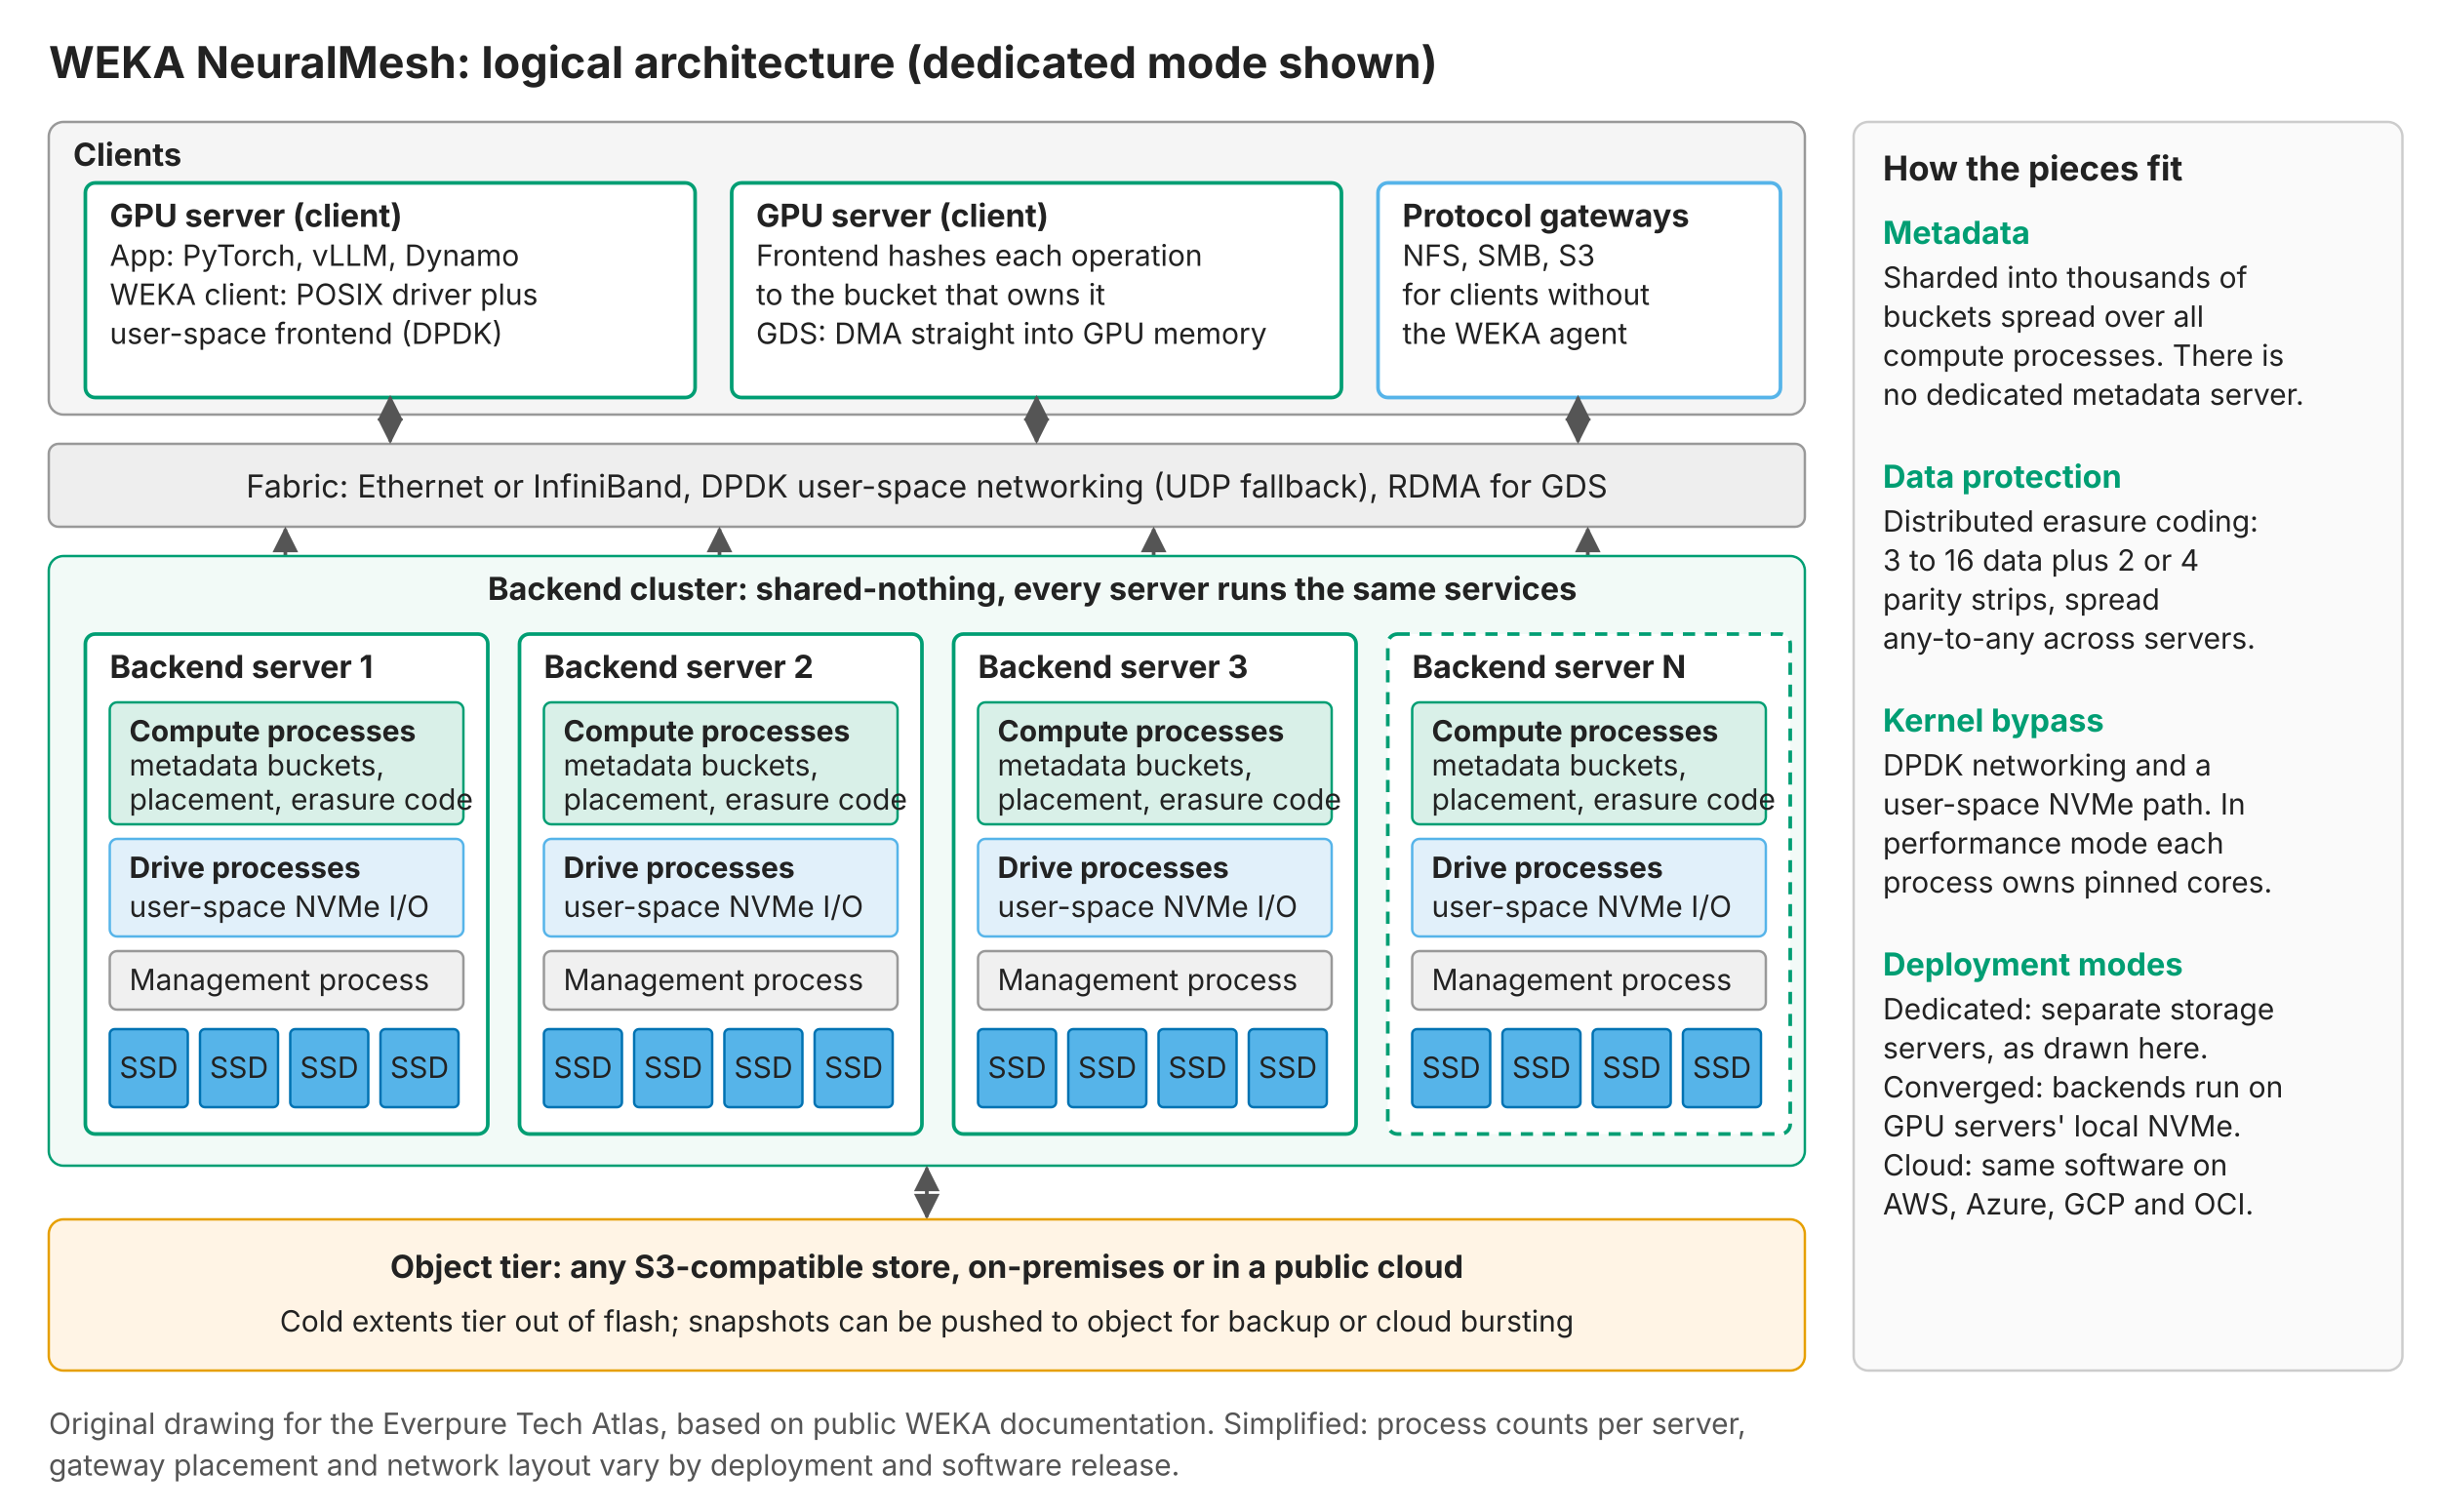
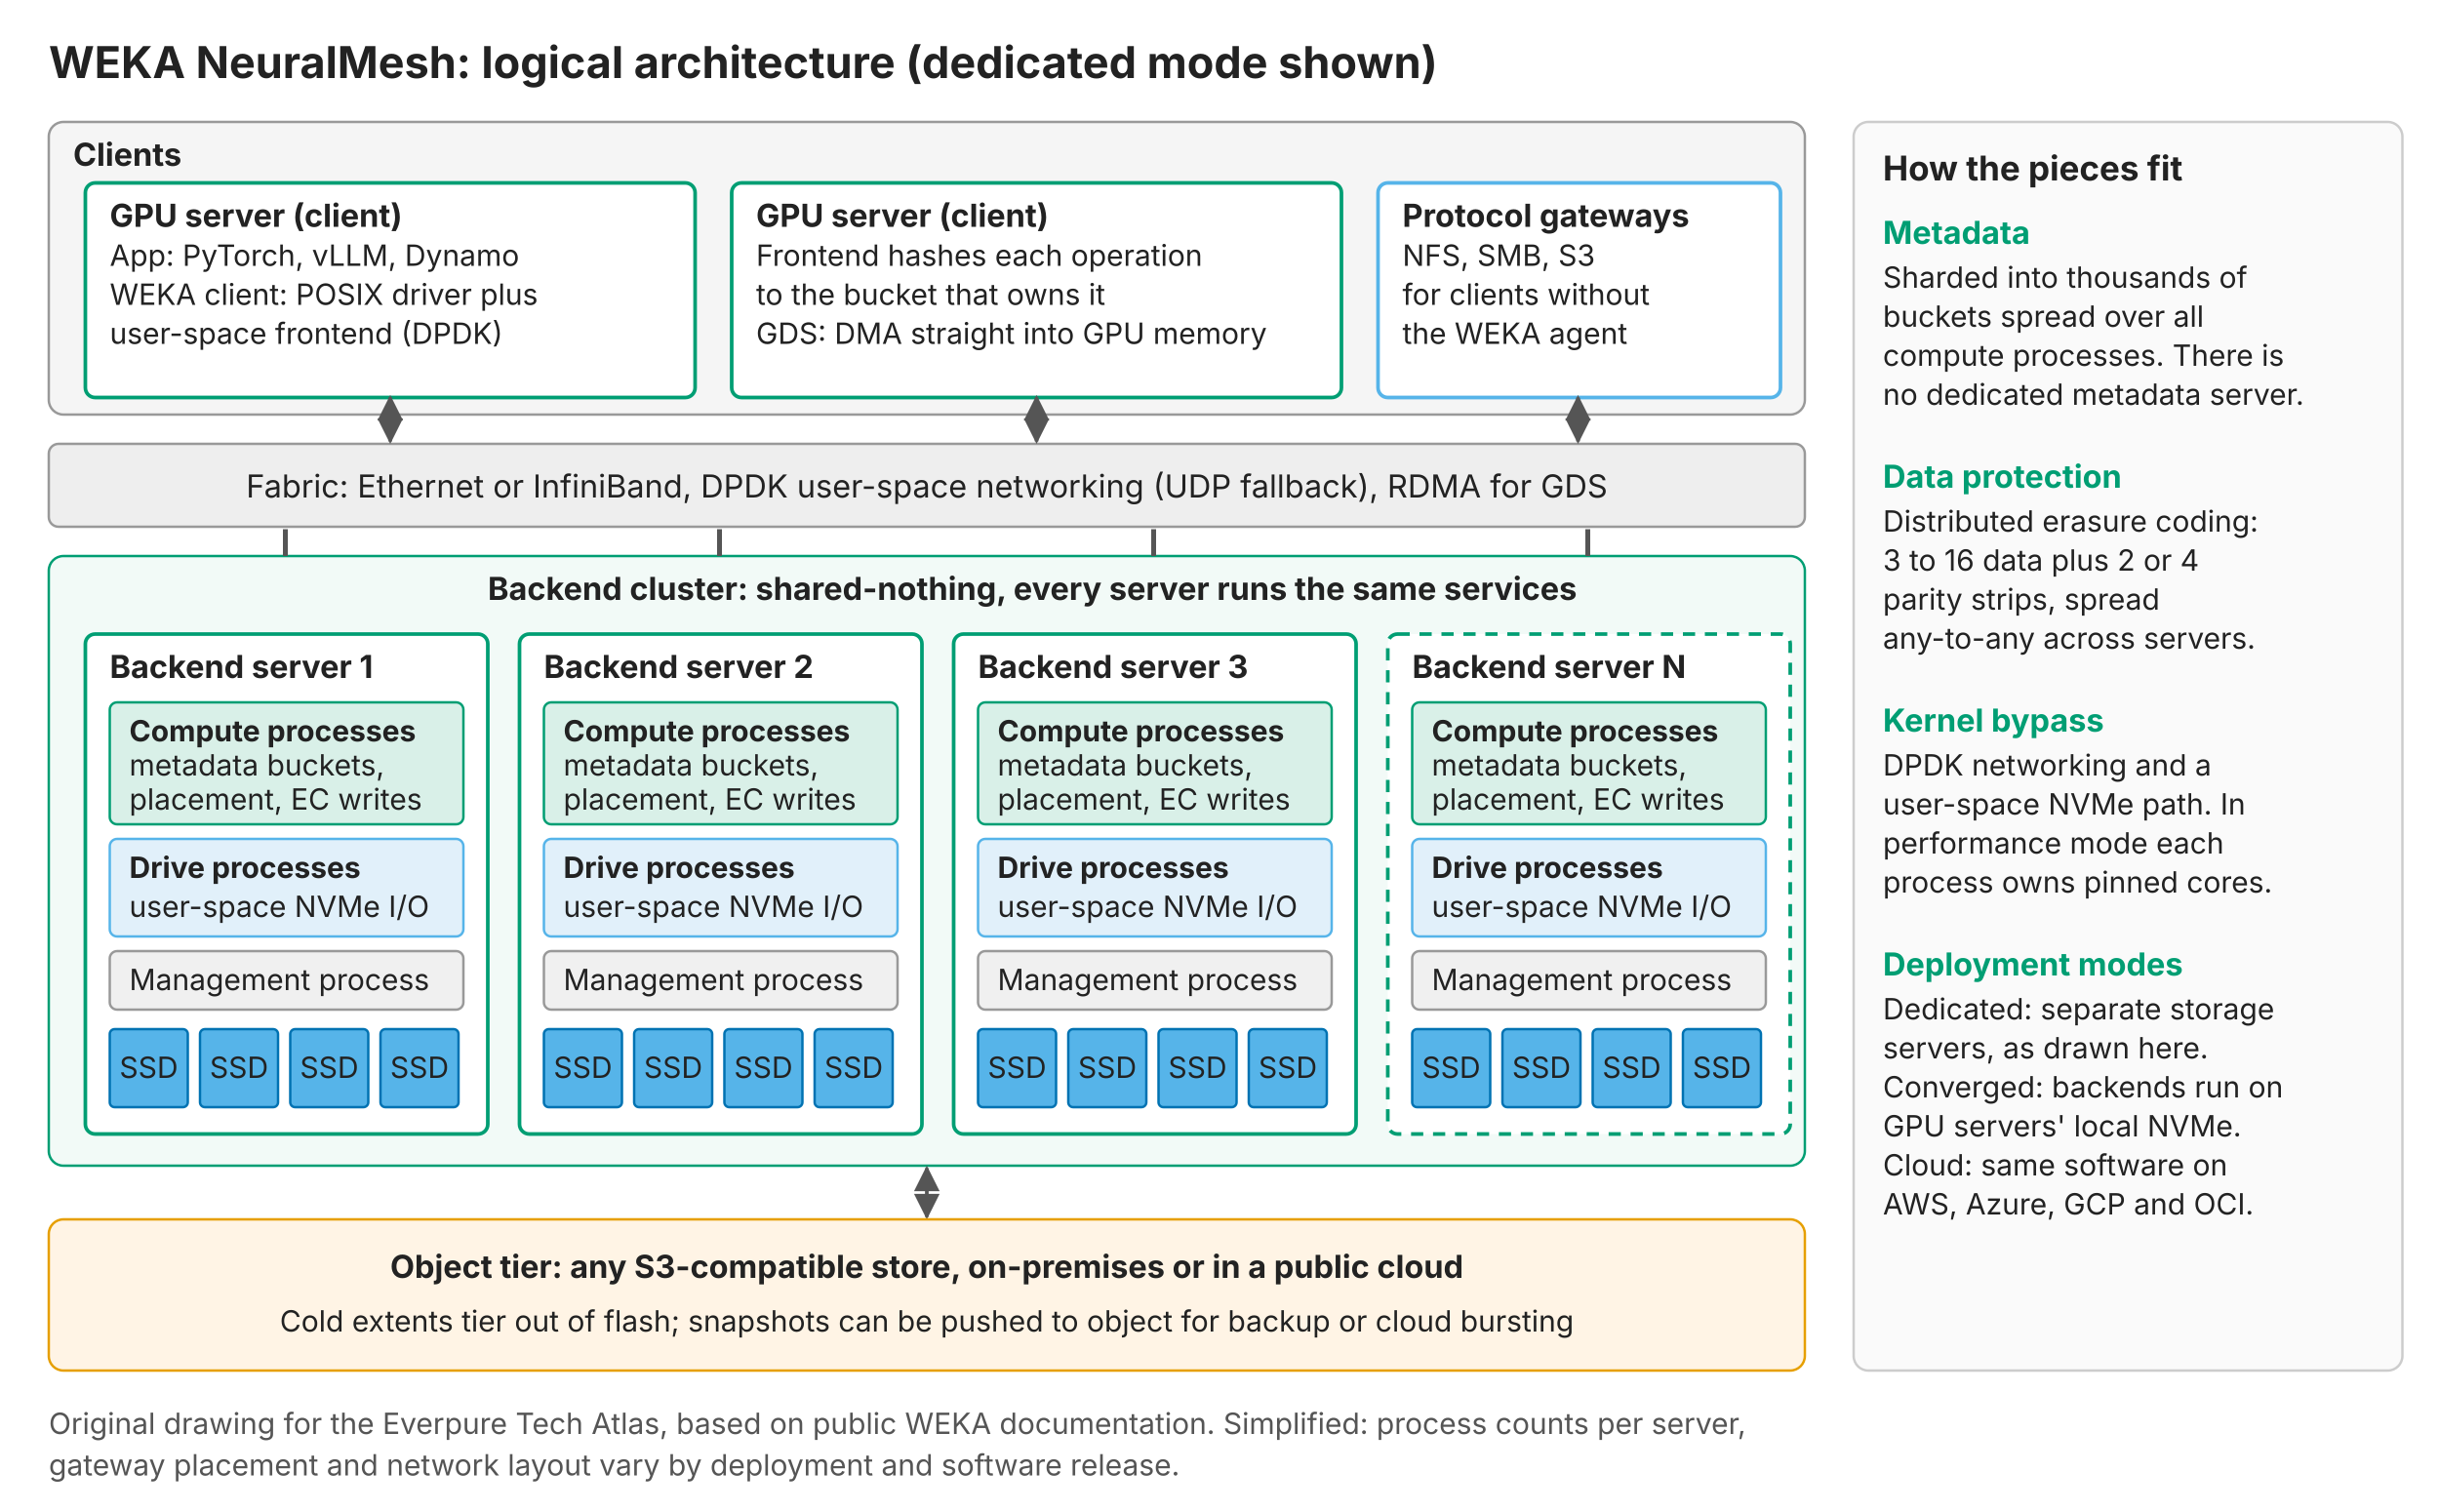
<svg xmlns="http://www.w3.org/2000/svg" viewBox="0 0 1000 620" width="1000" role="img" aria-labelledby="t d" font-family="Inter, Helvetica, Arial, sans-serif">
  <defs>
    <marker id="ar" viewBox="0 0 10 10" refX="9" refY="5" markerWidth="7" markerHeight="7" orient="auto-start-reverse">
      <path d="M0,0 L10,5 L0,10 z" fill="#555" />
    </marker>
  </defs>
  <rect x="0" y="0" width="1000" height="620" fill="#FFFFFF" />
  <text x="20" y="32" font-size="18" font-weight="bold" fill="#222">WEKA NeuralMesh: logical architecture (dedicated mode shown)</text>
  <rect x="20" y="50" width="720" height="120" rx="6" fill="#F5F5F5" stroke="#999" />
  <text x="30" y="68" font-size="13" font-weight="bold" fill="#222">Clients</text>
  <rect x="35" y="75" width="250" height="88" rx="4" fill="#FFFFFF" stroke="#009E73" stroke-width="1.5" />
  <text x="45" y="93" font-size="13" font-weight="bold" fill="#222">GPU server (client)</text>
  <text x="45" y="109" font-size="12" fill="#222">App: PyTorch, vLLM, Dynamo</text>
  <text x="45" y="125" font-size="12" fill="#222">WEKA client: POSIX driver plus</text>
  <text x="45" y="141" font-size="12" fill="#222">user-space frontend (DPDK)</text>
  <rect x="300" y="75" width="250" height="88" rx="4" fill="#FFFFFF" stroke="#009E73" stroke-width="1.5" />
  <text x="310" y="93" font-size="13" font-weight="bold" fill="#222">GPU server (client)</text>
  <text x="310" y="109" font-size="12" fill="#222">Frontend hashes each operation</text>
  <text x="310" y="125" font-size="12" fill="#222">to the bucket that owns it</text>
  <text x="310" y="141" font-size="12" fill="#222">GDS: DMA straight into GPU memory</text>
  <rect x="565" y="75" width="165" height="88" rx="4" fill="#FFFFFF" stroke="#56B4E9" stroke-width="1.5" />
  <text x="575" y="93" font-size="13" font-weight="bold" fill="#222">Protocol gateways</text>
  <text x="575" y="109" font-size="12" fill="#222">NFS, SMB, S3</text>
  <text x="575" y="125" font-size="12" fill="#222">for clients without</text>
  <text x="575" y="141" font-size="12" fill="#222">the WEKA agent</text>
  <rect x="20" y="182" width="720" height="34" rx="4" fill="#EEEEEE" stroke="#999" />
  <text x="380" y="204" font-size="13" text-anchor="middle" fill="#222">Fabric: Ethernet or InfiniBand, DPDK user-space networking (UDP fallback), RDMA for GDS</text>
  <line x1="160" y1="163" x2="160" y2="181" stroke="#555" stroke-width="1.5" marker-end="url(#ar)" marker-start="url(#ar)" />
  <line x1="425" y1="163" x2="425" y2="181" stroke="#555" stroke-width="1.5" marker-end="url(#ar)" marker-start="url(#ar)" />
  <line x1="647" y1="163" x2="647" y2="181" stroke="#555" stroke-width="1.5" marker-end="url(#ar)" marker-start="url(#ar)" />
-   <line x1="117" y1="217" x2="117" y2="259" stroke="#555" stroke-width="1.5" marker-end="url(#ar)" marker-start="url(#ar)" />
-   <line x1="295" y1="217" x2="295" y2="259" stroke="#555" stroke-width="1.5" marker-end="url(#ar)" marker-start="url(#ar)" />
-   <line x1="473" y1="217" x2="473" y2="259" stroke="#555" stroke-width="1.5" marker-end="url(#ar)" marker-start="url(#ar)" />
-   <line x1="651" y1="217" x2="651" y2="259" stroke="#555" stroke-width="1.5" marker-end="url(#ar)" marker-start="url(#ar)" />
  <rect x="20" y="228" width="720" height="250" rx="6" fill="#F2FAF7" stroke="#009E73" />
+   <line x1="117" y1="217" x2="117" y2="228" stroke="#555" stroke-width="2" />
+   <line x1="295" y1="217" x2="295" y2="228" stroke="#555" stroke-width="2" />
+   <line x1="473" y1="217" x2="473" y2="228" stroke="#555" stroke-width="2" />
+   <line x1="651" y1="217" x2="651" y2="228" stroke="#555" stroke-width="2" />
  <text x="200" y="246" font-size="13" font-weight="bold" fill="#222">Backend cluster: shared-nothing, every server runs the same services</text>
  <rect x="35" y="260" width="165" height="205" rx="4" fill="#FFFFFF" stroke="#009E73" stroke-width="1.5" />
  <text x="45" y="278" font-size="13" font-weight="bold" fill="#222">Backend server 1</text>
  <rect x="45" y="288" width="145" height="50" rx="3" fill="#D9F0E8" stroke="#009E73" />
  <text x="53" y="304" font-size="12" font-weight="bold" fill="#222">Compute processes</text>
  <text x="53" y="318" font-size="12" fill="#222">metadata buckets,</text>
-   <text x="53" y="332" font-size="12" fill="#222">placement, erasure code</text>
+   <text x="53" y="332" font-size="12" fill="#222">placement, EC writes</text>
  <rect x="45" y="344" width="145" height="40" rx="3" fill="#E1F0FA" stroke="#56B4E9" />
  <text x="53" y="360" font-size="12" font-weight="bold" fill="#222">Drive processes</text>
  <text x="53" y="376" font-size="12" fill="#222">user-space NVMe I/O</text>
  <rect x="45" y="390" width="145" height="24" rx="3" fill="#F0F0F0" stroke="#999" />
  <text x="53" y="406" font-size="12" fill="#222">Management process</text>
  <rect x="45" y="422" width="32" height="32" rx="2" fill="#56B4E9" stroke="#0072B2" />
  <text x="61" y="442" font-size="12" text-anchor="middle" fill="#222">SSD</text>
  <rect x="82" y="422" width="32" height="32" rx="2" fill="#56B4E9" stroke="#0072B2" />
  <text x="98" y="442" font-size="12" text-anchor="middle" fill="#222">SSD</text>
  <rect x="119" y="422" width="32" height="32" rx="2" fill="#56B4E9" stroke="#0072B2" />
  <text x="135" y="442" font-size="12" text-anchor="middle" fill="#222">SSD</text>
  <rect x="156" y="422" width="32" height="32" rx="2" fill="#56B4E9" stroke="#0072B2" />
  <text x="172" y="442" font-size="12" text-anchor="middle" fill="#222">SSD</text>
  <rect x="213" y="260" width="165" height="205" rx="4" fill="#FFFFFF" stroke="#009E73" stroke-width="1.5" />
  <text x="223" y="278" font-size="13" font-weight="bold" fill="#222">Backend server 2</text>
  <rect x="223" y="288" width="145" height="50" rx="3" fill="#D9F0E8" stroke="#009E73" />
  <text x="231" y="304" font-size="12" font-weight="bold" fill="#222">Compute processes</text>
  <text x="231" y="318" font-size="12" fill="#222">metadata buckets,</text>
-   <text x="231" y="332" font-size="12" fill="#222">placement, erasure code</text>
+   <text x="231" y="332" font-size="12" fill="#222">placement, EC writes</text>
  <rect x="223" y="344" width="145" height="40" rx="3" fill="#E1F0FA" stroke="#56B4E9" />
  <text x="231" y="360" font-size="12" font-weight="bold" fill="#222">Drive processes</text>
  <text x="231" y="376" font-size="12" fill="#222">user-space NVMe I/O</text>
  <rect x="223" y="390" width="145" height="24" rx="3" fill="#F0F0F0" stroke="#999" />
  <text x="231" y="406" font-size="12" fill="#222">Management process</text>
  <rect x="223" y="422" width="32" height="32" rx="2" fill="#56B4E9" stroke="#0072B2" />
  <text x="239" y="442" font-size="12" text-anchor="middle" fill="#222">SSD</text>
  <rect x="260" y="422" width="32" height="32" rx="2" fill="#56B4E9" stroke="#0072B2" />
  <text x="276" y="442" font-size="12" text-anchor="middle" fill="#222">SSD</text>
  <rect x="297" y="422" width="32" height="32" rx="2" fill="#56B4E9" stroke="#0072B2" />
  <text x="313" y="442" font-size="12" text-anchor="middle" fill="#222">SSD</text>
  <rect x="334" y="422" width="32" height="32" rx="2" fill="#56B4E9" stroke="#0072B2" />
  <text x="350" y="442" font-size="12" text-anchor="middle" fill="#222">SSD</text>
  <rect x="391" y="260" width="165" height="205" rx="4" fill="#FFFFFF" stroke="#009E73" stroke-width="1.5" />
  <text x="401" y="278" font-size="13" font-weight="bold" fill="#222">Backend server 3</text>
  <rect x="401" y="288" width="145" height="50" rx="3" fill="#D9F0E8" stroke="#009E73" />
  <text x="409" y="304" font-size="12" font-weight="bold" fill="#222">Compute processes</text>
  <text x="409" y="318" font-size="12" fill="#222">metadata buckets,</text>
-   <text x="409" y="332" font-size="12" fill="#222">placement, erasure code</text>
+   <text x="409" y="332" font-size="12" fill="#222">placement, EC writes</text>
  <rect x="401" y="344" width="145" height="40" rx="3" fill="#E1F0FA" stroke="#56B4E9" />
  <text x="409" y="360" font-size="12" font-weight="bold" fill="#222">Drive processes</text>
  <text x="409" y="376" font-size="12" fill="#222">user-space NVMe I/O</text>
  <rect x="401" y="390" width="145" height="24" rx="3" fill="#F0F0F0" stroke="#999" />
  <text x="409" y="406" font-size="12" fill="#222">Management process</text>
  <rect x="401" y="422" width="32" height="32" rx="2" fill="#56B4E9" stroke="#0072B2" />
  <text x="417" y="442" font-size="12" text-anchor="middle" fill="#222">SSD</text>
  <rect x="438" y="422" width="32" height="32" rx="2" fill="#56B4E9" stroke="#0072B2" />
  <text x="454" y="442" font-size="12" text-anchor="middle" fill="#222">SSD</text>
  <rect x="475" y="422" width="32" height="32" rx="2" fill="#56B4E9" stroke="#0072B2" />
  <text x="491" y="442" font-size="12" text-anchor="middle" fill="#222">SSD</text>
  <rect x="512" y="422" width="32" height="32" rx="2" fill="#56B4E9" stroke="#0072B2" />
  <text x="528" y="442" font-size="12" text-anchor="middle" fill="#222">SSD</text>
  <rect x="569" y="260" width="165" height="205" rx="4" fill="#FFFFFF" stroke="#009E73" stroke-width="1.5" stroke-dasharray="5,4" />
  <text x="579" y="278" font-size="13" font-weight="bold" fill="#222">Backend server N</text>
  <rect x="579" y="288" width="145" height="50" rx="3" fill="#D9F0E8" stroke="#009E73" />
  <text x="587" y="304" font-size="12" font-weight="bold" fill="#222">Compute processes</text>
  <text x="587" y="318" font-size="12" fill="#222">metadata buckets,</text>
-   <text x="587" y="332" font-size="12" fill="#222">placement, erasure code</text>
+   <text x="587" y="332" font-size="12" fill="#222">placement, EC writes</text>
  <rect x="579" y="344" width="145" height="40" rx="3" fill="#E1F0FA" stroke="#56B4E9" />
  <text x="587" y="360" font-size="12" font-weight="bold" fill="#222">Drive processes</text>
  <text x="587" y="376" font-size="12" fill="#222">user-space NVMe I/O</text>
  <rect x="579" y="390" width="145" height="24" rx="3" fill="#F0F0F0" stroke="#999" />
  <text x="587" y="406" font-size="12" fill="#222">Management process</text>
  <rect x="579" y="422" width="32" height="32" rx="2" fill="#56B4E9" stroke="#0072B2" />
  <text x="595" y="442" font-size="12" text-anchor="middle" fill="#222">SSD</text>
  <rect x="616" y="422" width="32" height="32" rx="2" fill="#56B4E9" stroke="#0072B2" />
  <text x="632" y="442" font-size="12" text-anchor="middle" fill="#222">SSD</text>
  <rect x="653" y="422" width="32" height="32" rx="2" fill="#56B4E9" stroke="#0072B2" />
  <text x="669" y="442" font-size="12" text-anchor="middle" fill="#222">SSD</text>
  <rect x="690" y="422" width="32" height="32" rx="2" fill="#56B4E9" stroke="#0072B2" />
  <text x="706" y="442" font-size="12" text-anchor="middle" fill="#222">SSD</text>
  <line x1="380" y1="479" x2="380" y2="499" stroke="#555" stroke-width="1.5" marker-end="url(#ar)" marker-start="url(#ar)" />
  <rect x="20" y="500" width="720" height="62" rx="6" fill="#FFF4E5" stroke="#E69F00" />
  <text x="380" y="524" font-size="13" font-weight="bold" text-anchor="middle" fill="#222">Object tier: any S3-compatible store, on-premises or in a public cloud</text>
  <text x="380" y="546" font-size="12" text-anchor="middle" fill="#222">Cold extents tier out of flash; snapshots can be pushed to object for backup or cloud bursting</text>
  <rect x="760" y="50" width="225" height="512" rx="6" fill="#FAFAFA" stroke="#CCCCCC" />
  <text x="772" y="74" font-size="14" font-weight="bold" fill="#222">How the pieces fit</text>
  <text x="772" y="100" font-size="13" font-weight="bold" fill="#009E73">Metadata</text>
  <text x="772" y="118" font-size="12" fill="#222">Sharded into thousands of</text>
  <text x="772" y="134" font-size="12" fill="#222">buckets spread over all</text>
  <text x="772" y="150" font-size="12" fill="#222">compute processes. There is</text>
  <text x="772" y="166" font-size="12" fill="#222">no dedicated metadata server.</text>
  <text x="772" y="200" font-size="13" font-weight="bold" fill="#009E73">Data protection</text>
  <text x="772" y="218" font-size="12" fill="#222">Distributed erasure coding:</text>
  <text x="772" y="234" font-size="12" fill="#222">3 to 16 data plus 2 or 4</text>
  <text x="772" y="250" font-size="12" fill="#222">parity strips, spread</text>
  <text x="772" y="266" font-size="12" fill="#222">any-to-any across servers.</text>
  <text x="772" y="300" font-size="13" font-weight="bold" fill="#009E73">Kernel bypass</text>
  <text x="772" y="318" font-size="12" fill="#222">DPDK networking and a</text>
  <text x="772" y="334" font-size="12" fill="#222">user-space NVMe path. In</text>
  <text x="772" y="350" font-size="12" fill="#222">performance mode each</text>
  <text x="772" y="366" font-size="12" fill="#222">process owns pinned cores.</text>
  <text x="772" y="400" font-size="13" font-weight="bold" fill="#009E73">Deployment modes</text>
  <text x="772" y="418" font-size="12" fill="#222">Dedicated: separate storage</text>
  <text x="772" y="434" font-size="12" fill="#222">servers, as drawn here.</text>
  <text x="772" y="450" font-size="12" fill="#222">Converged: backends run on</text>
  <text x="772" y="466" font-size="12" fill="#222">GPU servers' local NVMe.</text>
  <text x="772" y="482" font-size="12" fill="#222">Cloud: same software on</text>
  <text x="772" y="498" font-size="12" fill="#222">AWS, Azure, GCP and OCI.</text>
  <text x="20" y="588" font-size="12" fill="#555">Original drawing for the Everpure Tech Atlas, based on public WEKA documentation. Simplified: process counts per server,</text>
  <text x="20" y="605" font-size="12" fill="#555">gateway placement and network layout vary by deployment and software release.</text>
</svg>
